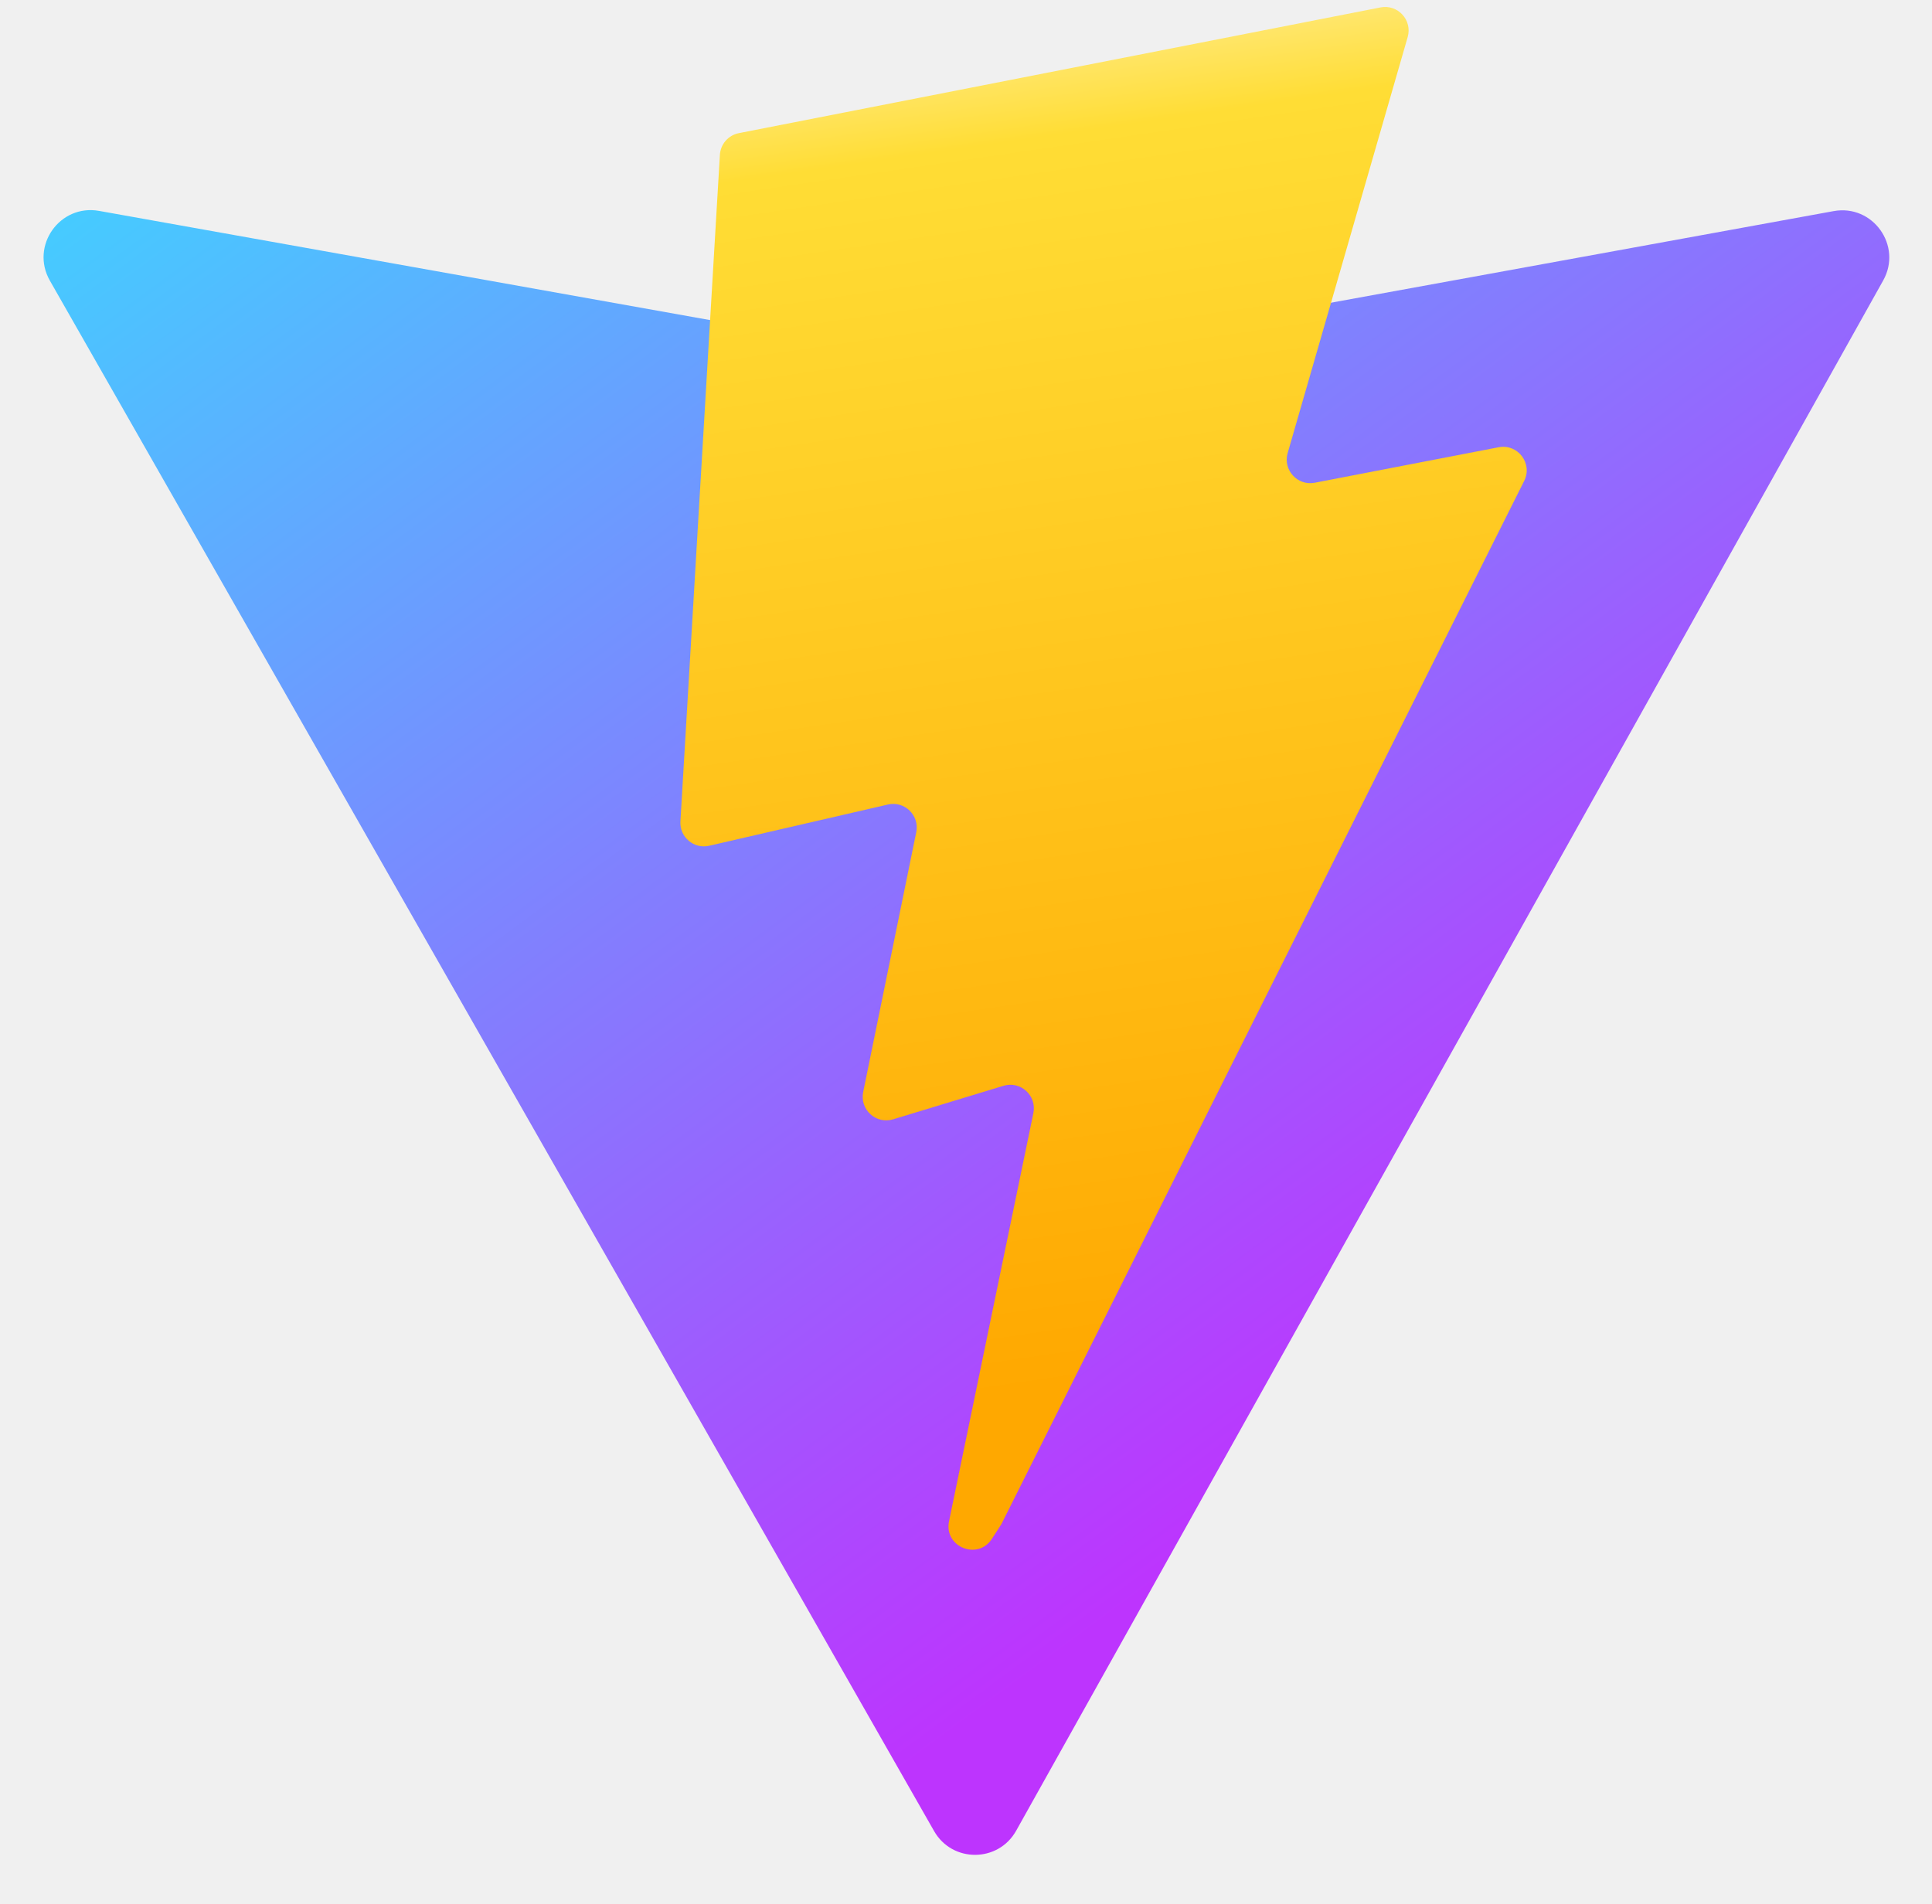
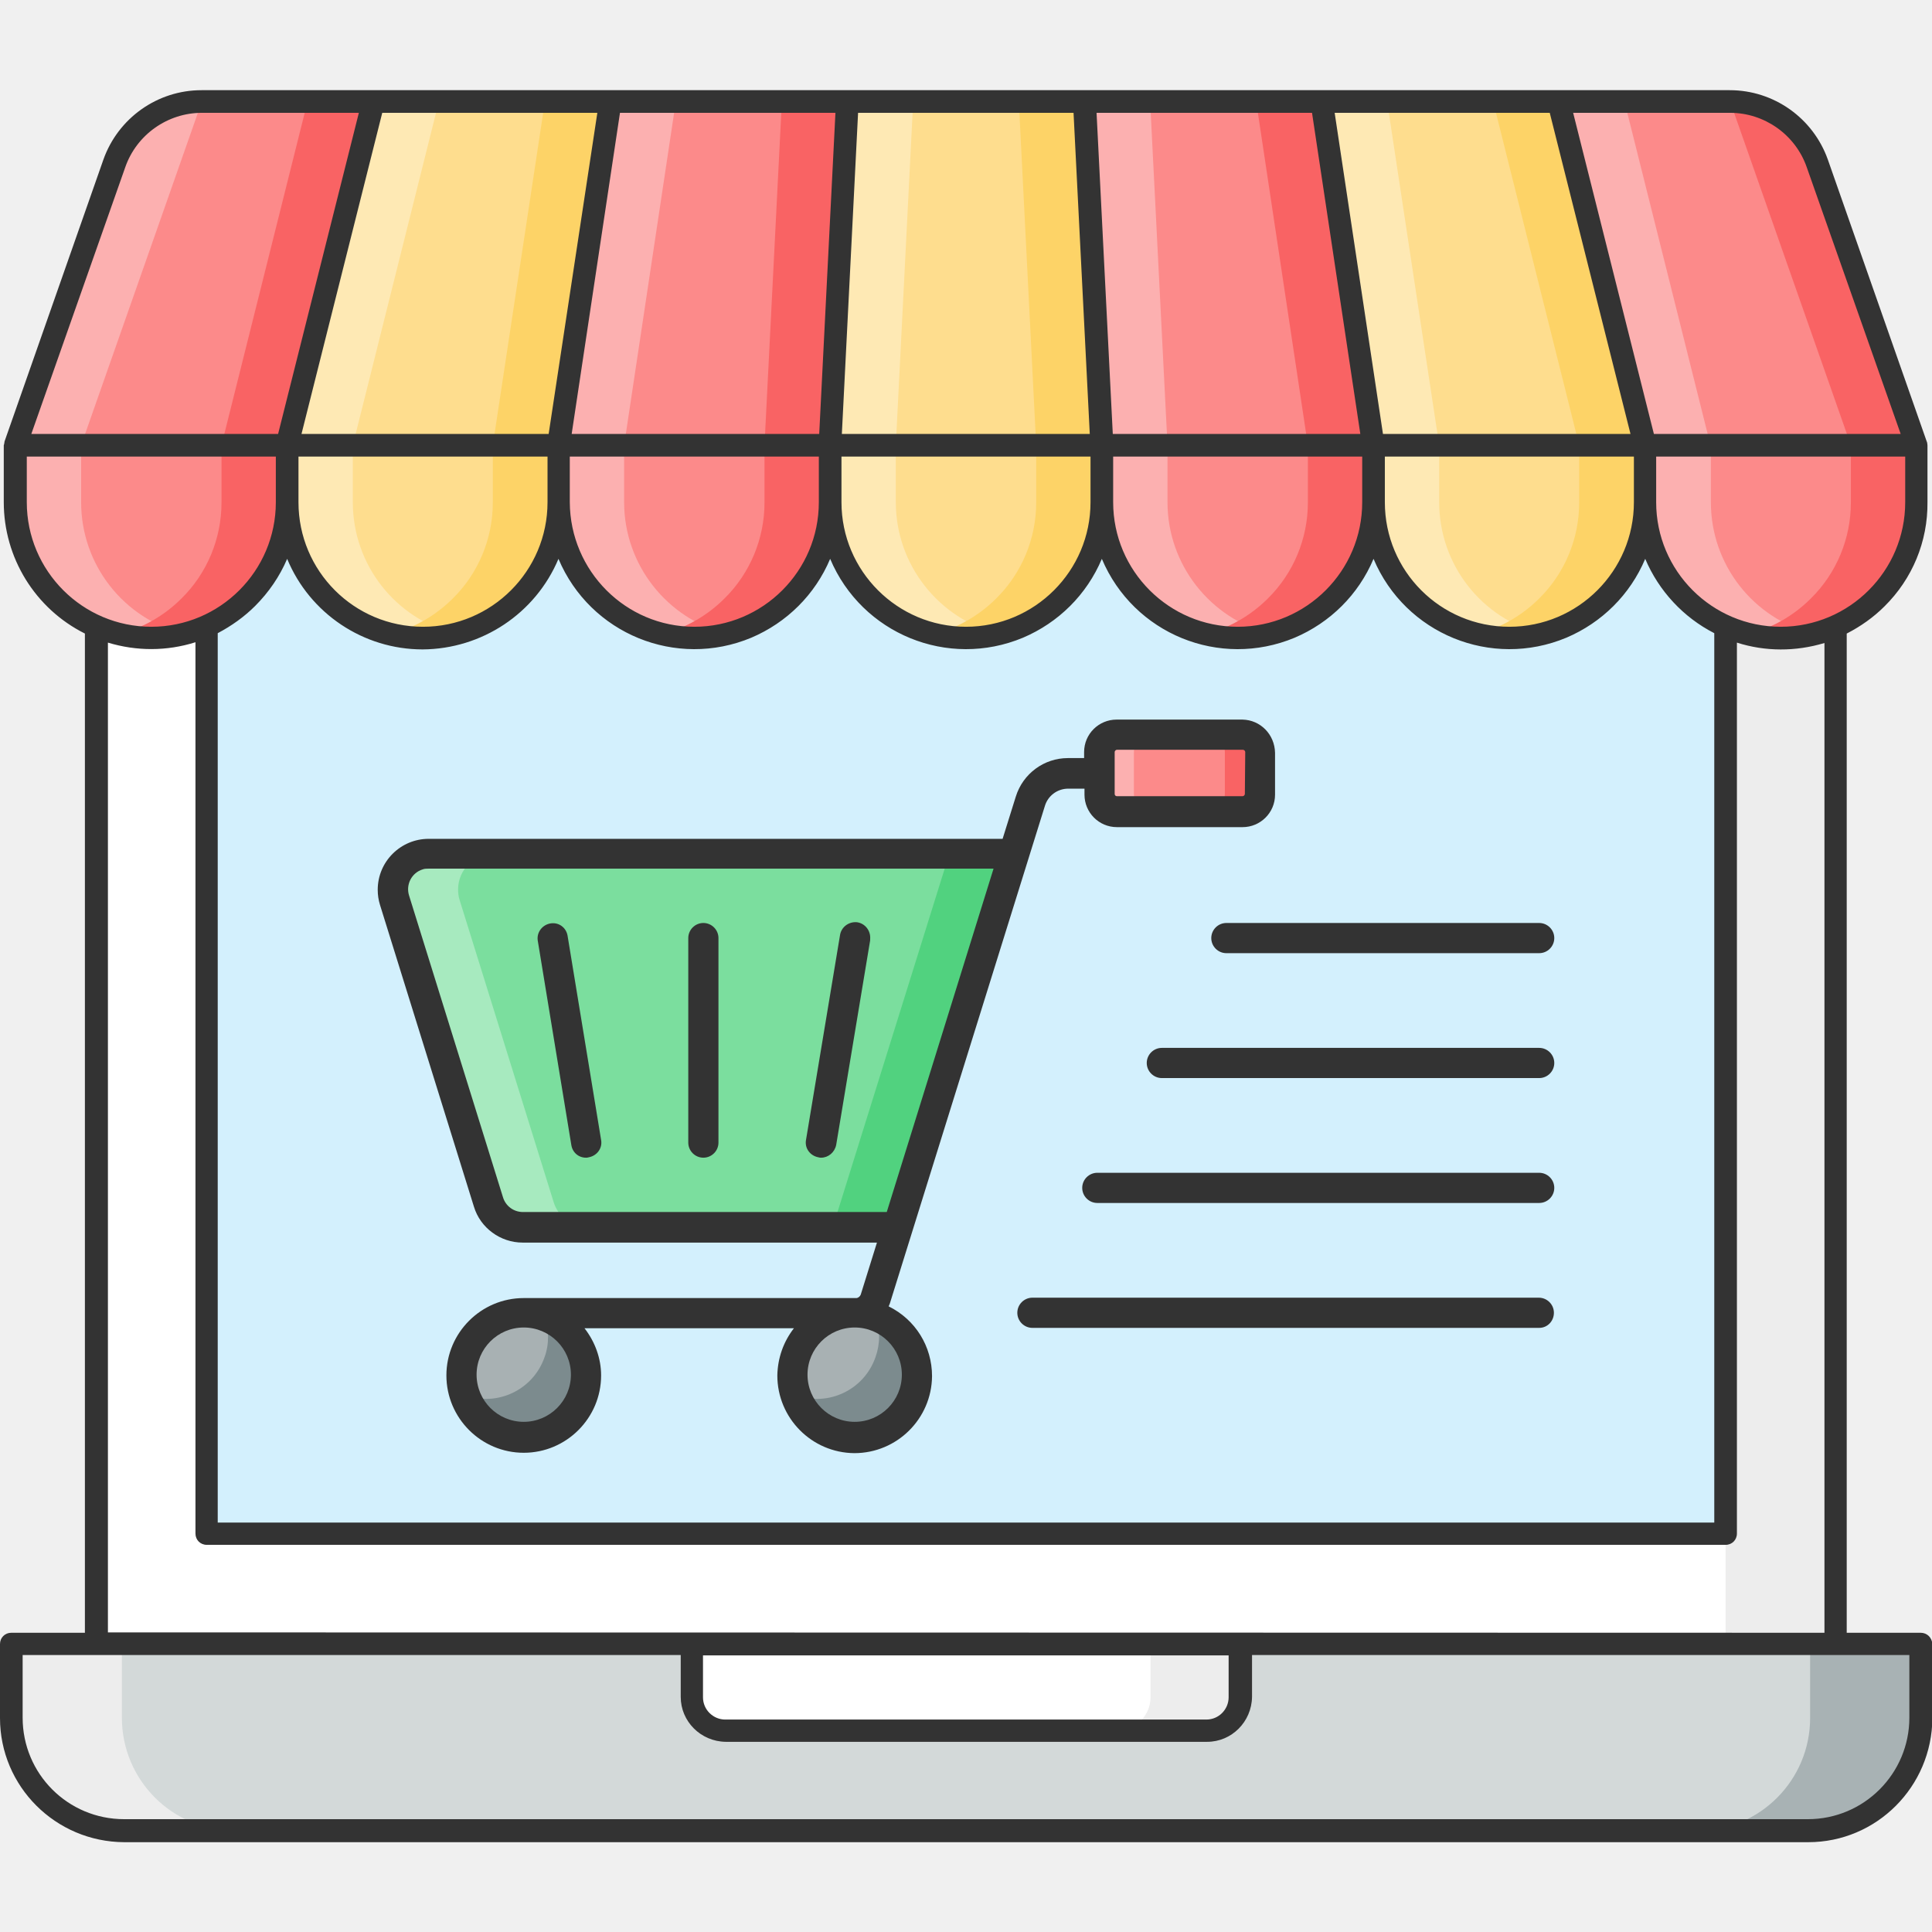
- <svg xmlns="http://www.w3.org/2000/svg" width="410" height="404" viewBox="0 0 410 404" fill="none">
-   <path d="M399.641 59.525L215.643 388.545C211.844 395.338 202.084 395.378 198.228 388.618L10.582 59.556C6.381 52.19 12.68 43.267 21.028 44.759L205.223 77.682C206.398 77.892 207.601 77.89 208.776 77.676L389.119 44.806C397.439 43.289 403.768 52.143 399.641 59.525Z" fill="url(#paint0_linear)" />
-   <path d="M292.965 1.574L156.801 28.255C154.563 28.694 152.906 30.59 152.771 32.866L144.395 174.33C144.198 177.662 147.258 180.248 150.51 179.498L188.42 170.749C191.967 169.931 195.172 173.055 194.443 176.622L183.18 231.775C182.422 235.487 185.907 238.661 189.532 237.56L212.947 230.446C216.577 229.344 220.065 232.527 219.297 236.242L201.398 322.875C200.278 328.294 207.486 331.249 210.492 326.603L212.5 323.5L323.454 102.072C325.312 98.365 322.108 94.137 318.036 94.923L279.014 102.454C275.347 103.161 272.227 99.746 273.262 96.158L298.731 7.867C299.767 4.273 296.636 0.855 292.965 1.574Z" fill="url(#paint1_linear)" />
-   <defs>
-     <linearGradient id="paint0_linear" x1="6" y1="33" x2="235" y2="344" gradientUnits="userSpaceOnUse">
-       <stop stop-color="#41D1FF" />
-       <stop offset="1" stop-color="#BD34FE" />
-     </linearGradient>
-     <linearGradient id="paint1_linear" x1="194.651" y1="8.818" x2="236.076" y2="292.989" gradientUnits="userSpaceOnUse">
-       <stop stop-color="#FFEA83" />
-       <stop offset="0.083" stop-color="#FFDD35" />
-       <stop offset="1" stop-color="#FFA800" />
-     </linearGradient>
-   </defs>
+ <svg xmlns="http://www.w3.org/2000/svg" id="_10_Ecommerce" style="enable-background:new 0 0 512 512;" version="1.1" viewBox="0 0 512 512" xml:space="preserve">
+   <style type="text/css">
+ 	.st0{fill:#FFFFFF;}
+ 	.st1{fill:#EDEDED;}
+ 	.st2{fill:#D3F0FD;}
+ 	.st3{fill:#FC8A8A;}
+ 	.st4{fill:#F96364;}
+ 	.st5{fill:#FCB0B0;}
+ 	.st6{fill:#A8B1B3;}
+ 	.st7{fill:#7C8B8E;}
+ 	.st8{fill:#7BDE9E;}
+ 	.st9{fill:#51D27F;}
+ 	.st10{fill:#A7EABF;}
+ 	.st11{fill:#333333;}
+ 	.st12{fill:#D3D9D9;}
+ 	.st13{fill:#A8B2B4;}
+ 	.st14{fill:#FEDD8E;}
+ 	.st15{fill:#FEE9B4;}
+ 	.st16{fill:#FDD367;}
+ </style>
+   <path class="st0" d="M486.4,83v352.6H25.6V83c0-16.2,13.1-29.3,29.3-29.3h402.3C473.3,53.8,486.4,66.9,486.4,83z" />
+   <path class="st1" d="M486.5,83.1v352.6h-29.2V83.1c0-16.2-13.1-29.3-29.3-29.3h29.2C473.4,53.8,486.5,66.9,486.5,83.1z" />
+   <path class="st2" d="M54.7,406.5V83c0-4.5,3.6-8.1,8.1-8.1h386.3c4.5,0,8.1,3.6,8.1,8.1v323.4H54.7z" />
+   <path class="st3" d="M333.8,199.3v11.1c0,2.5-2,4.6-4.6,4.6h-33.3c-2.5,0-4.6-2-4.6-4.6c0,0,0,0,0,0v-11.1c0-2.5,2-4.6,4.6-4.6h33.4  C331.8,194.8,333.8,196.8,333.8,199.3z" />
+   <path class="st4" d="M333.8,199.3v11.1c0,2.5-2,4.6-4.6,4.6h-9.2c2.5,0,4.6-2,4.6-4.6v-11.1c0-2.5-2-4.6-4.6-4.6h9.2  C331.8,194.8,333.8,196.8,333.8,199.3z" />
+   <path class="st5" d="M305.1,215h-9.2c-2.5,0-4.6-2-4.6-4.5c0,0,0,0,0,0v-11.1c0-2.5,2-4.6,4.6-4.6c0,0,0,0,0,0h9.2  c-2.5,0-4.6,2-4.6,4.6c0,0,0,0,0,0v11.1C300.6,212.9,302.6,215,305.1,215C305.1,215,305.1,215,305.1,215z" />
+   <path class="st6" d="M155.3,364.3c0,9.1-7.4,16.5-16.5,16.5s-16.5-7.4-16.5-16.5c0-9.1,7.4-16.5,16.5-16.5  C147.9,347.9,155.3,355.3,155.3,364.3z" />
+   <path class="st6" d="M243,364.3c0,9.1-7.4,16.5-16.5,16.5s-16.5-7.4-16.5-16.5c0-9.1,7.4-16.5,16.5-16.5c0,0,0,0,0,0  C235.6,347.9,243,355.3,243,364.3z" />
+   <path class="st7" d="M155.3,364.3c0,9.1-7.4,16.5-16.5,16.5c-7,0-13.2-4.4-15.5-11c8.6,3,18-1.5,21-10.1c1.3-3.5,1.2-7.4,0-11  C150.9,351.2,155.3,357.4,155.3,364.3z" />
+   <path class="st7" d="M243,364.3c0,9.1-7.4,16.5-16.5,16.5c-7,0-13.2-4.4-15.5-11c8.6,3,18-1.5,21-10.1c1.3-3.6,1.3-7.4,0-11  C238.6,351.2,243,357.4,243,364.3z" />
+   <path class="st8" d="M268.7,226.2l-30.8,99h-99.4c-4.1,0-7.8-2.7-9-6.7l-24.9-80c-1.5-5,1.3-10.3,6.3-11.9c0.9-0.3,1.8-0.4,2.8-0.4  L268.7,226.2z" />
+   <polygon class="st9" points="268.7,226.2 237.9,325.2 220.7,325.2 251.6,226.2 " />
+   <path class="st10" d="M155.7,325.2h-17.1c-4.1,0-7.8-2.7-9-6.7l-24.9-80c-1.6-5,1.2-10.3,6.3-11.9c0.9-0.3,1.9-0.4,2.8-0.4h17.1  c-5.2,0-9.5,4.3-9.5,9.5c0,0.9,0.1,1.9,0.4,2.8l24.9,80C147.9,322.5,151.5,325.2,155.7,325.2z" />
+   <path class="st11" d="M329.3,190.7h-33.4c-4.7,0-8.6,3.8-8.6,8.6v1.6h-4.3c-6.3,0-11.9,4.1-13.8,10.2l-3.5,11.2H113.6  c-7.4,0-13.5,6-13.5,13.5c0,1.4,0.2,2.7,0.6,4l24.9,80c1.7,5.6,7,9.5,12.9,9.5h93.9l-4.3,13.8c-0.2,0.5-0.7,0.9-1.2,0.9h-88.1  c-11.3,0-20.5,9.2-20.5,20.5s9.2,20.5,20.5,20.5c11.3,0,20.5-9.2,20.5-20.5c0,0,0,0,0,0c0-4.5-1.6-8.9-4.4-12.5h55.5  c-2.8,3.6-4.3,7.9-4.4,12.5c0,11.3,9.1,20.5,20.4,20.6c11.3,0,20.5-9.1,20.6-20.4c0-7.9-4.4-15-11.5-18.5c0.1-0.2,0.2-0.5,0.3-0.7  l41.1-131.9c0.8-2.7,3.3-4.6,6.2-4.6h4.3v1.6c0,4.7,3.8,8.6,8.6,8.6h33.3c4.7,0,8.6-3.8,8.6-8.6v-11.1  C337.8,194.6,334,190.8,329.3,190.7z M133.3,317.3l-24.9-80c-0.9-2.9,0.7-6,3.6-6.9c0.5-0.2,1.1-0.2,1.6-0.2h149.7l-28.3,91h-96.4  C136.1,321.2,134,319.6,133.3,317.3z M138.8,376.8c-6.9,0-12.5-5.6-12.5-12.5c0-6.9,5.6-12.5,12.5-12.5c6.9,0,12.5,5.6,12.5,12.5  c0,0,0,0,0,0C151.3,371.2,145.7,376.8,138.8,376.8z M226.5,376.8c-6.9,0-12.5-5.6-12.5-12.5s5.6-12.5,12.5-12.5  c6.9,0,12.5,5.6,12.5,12.5l0,0C239,371.2,233.4,376.8,226.5,376.8L226.5,376.8z M329.9,210.4c0,0.3-0.3,0.6-0.6,0.6h-33.3  c-0.3,0-0.6-0.2-0.6-0.6v-11.1c0-0.3,0.3-0.6,0.6-0.6h33.4c0.3,0,0.6,0.3,0.6,0.6L329.9,210.4z" />
+   <path class="st11" d="M186.4,306.8c-2.2,0-4-1.8-4-4v-54.2c0-2.2,1.8-4,4-4s4,1.8,4,4v54.2C190.4,305,188.6,306.8,186.4,306.8z" />
+   <path class="st11" d="M217.6,306.8c-0.2,0-0.4,0-0.7-0.1c-2.2-0.4-3.7-2.4-3.3-4.6c0,0,0,0,0,0l9-54.2c0.3-2.2,2.3-3.7,4.5-3.5  c2.2,0.3,3.7,2.3,3.5,4.5c0,0.1,0,0.2,0,0.3l-9,54.2C221.2,305.4,219.5,306.8,217.6,306.8z" />
+   <path class="st11" d="M155.3,306.8c-2,0-3.6-1.4-3.9-3.4l-8.9-54.2c-0.3-2.2,1.3-4.2,3.5-4.5c2.1-0.3,4,1.1,4.4,3.2l8.9,54.2  c0.4,2.2-1.1,4.2-3.3,4.6c0,0,0,0,0,0C155.7,306.8,155.5,306.8,155.3,306.8z" />
+   <path class="st11" d="M407.9,252.6H325c-2.2,0-4-1.8-4-4s1.8-4,4-4h82.9c2.2,0,4,1.8,4,4S410.1,252.6,407.9,252.6z" />
+   <path class="st11" d="M407.9,285.7h-100c-2.2,0-4-1.8-4-4s1.8-4,4-4h100c2.2,0,4,1.8,4,4S410.1,285.7,407.9,285.7z" />
+   <path class="st11" d="M407.9,318.8H290.8c-2.2,0-4-1.8-4-4s1.8-4,4-4h117.1c2.2,0,4,1.8,4,4S410.1,318.8,407.9,318.8z" />
+   <path class="st11" d="M407.9,351.9H273.6c-2.2,0-4-1.8-4-4s1.8-4,4-4h134.2c2.2,0,4,1.8,4,4S410.1,351.9,407.9,351.9z" />
+   <path class="st12" d="M509,435.7v19.6c0,16.5-13.4,29.9-29.9,29.9H32.9C16.4,485.1,3,471.7,3,455.2v-19.6H509z" />
+   <path class="st1" d="M62.1,485.1H32.9C16.4,485.1,3,471.7,3,455.2v-19.6h29.3v19.6C32.3,471.7,45.6,485.1,62.1,485.1z" />
+   <path class="st13" d="M509,435.7v19.6c0,16.5-13.4,29.9-29.9,29.9h-29.3c16.5,0,29.9-13.4,29.9-29.9v-19.6H509z" />
+   <path class="st0" d="M328.6,435.7v14.1c0,4.9-4,8.9-8.9,8.9H192.2c-4.9,0-8.9-4-8.9-8.9v-14.1H328.6z" />
+   <path class="st1" d="M328.7,435.7v14.1c0,4.9-4,8.8-8.9,8.8h-23.7c4.9,0,8.8-4,8.8-8.8v-14.1H328.7z" />
+   <path class="st14" d="M76.1,118h72v15.1c0,19.9-16.1,36-36,36s-36-16.1-36-36c0,0,0,0,0,0V118z" />
+   <path class="st14" d="M435.9,118v15.1c0.1,19.9-15.9,36.1-35.8,36.2c-19.9,0.1-36.1-15.9-36.2-35.8c0-0.1,0-0.3,0-0.4V118H435.9z" />
+   <path class="st14" d="M220,118h72v15.1c0,19.9-16.1,36-36,36c-19.9,0-36-16.1-36-36V118z" />
+   <path class="st3" d="M4.1,118h72v15.1c0,19.9-16.1,36-36,36s-36-16.1-36-36c0,0,0,0,0,0L4.1,118z" />
+   <path class="st3" d="M292,118h72v15.1c0,19.9-16.1,36-36,36c-19.9,0-36-16.1-36-36V118z" />
+   <path class="st3" d="M148,118h72v15.1c0,19.9-16.1,36-36,36s-36-16.1-36-36c0,0,0,0,0,0V118z" />
+   <path class="st3" d="M507.9,118v15.1c0,19.9-16.1,36-36,36c-19.9,0-36-16.1-36-36c0,0,0,0,0,0V118H507.9z" />
+   <path class="st3" d="M98.9,26.9L76.1,118h-72l26.3-74.7c3.5-9.8,12.7-16.4,23.2-16.4H98.9z" />
+   <polygon class="st14" points="161.8,26.9 148,118 76.1,118 98.9,26.9 " />
+   <polygon class="st3" points="224.6,26.9 220,118 148,118 161.8,26.9 " />
+   <polygon class="st14" points="287.4,26.9 292,118 220,118 224.6,26.9 " />
+   <polygon class="st3" points="350.2,26.9 364,118 292,118 287.4,26.9 " />
+   <polygon class="st14" points="413.1,26.9 435.9,118 364,118 350.2,26.9 " />
+   <path class="st3" d="M481.7,43.3l26.3,74.7h-72l-22.9-91.1h45.4C468.9,26.9,478.2,33.5,481.7,43.3z" />
+   <path class="st15" d="M120.8,168c-2.9,0.7-5.8,1-8.7,1c-19.9,0-36-16.1-36-36V118h17.4v15.1C93.5,149.6,104.7,164,120.8,168z" />
+   <path class="st15" d="M408.7,168c-2.9,0.7-5.8,1-8.7,1c-19.9,0-36-16.1-36-36V118h17.4v15.1C381.4,149.6,392.6,164,408.7,168z" />
+   <path class="st15" d="M264.7,168c-2.9,0.7-5.8,1-8.7,1c-19.9,0-36-16.1-36-36V118h17.4v15.1C237.4,149.6,248.7,164,264.7,168z" />
+   <path class="st5" d="M48.8,168c-2.9,0.7-5.8,1-8.7,1c-19.9,0-36-16.1-36-36V118h17.4v15.1C21.5,149.6,32.7,164,48.8,168z" />
+   <path class="st5" d="M336.7,168c-2.9,0.7-5.8,1-8.7,1c-19.9,0-36-16.1-36-36V118h17.4v15.1C309.4,149.6,320.7,164,336.7,168z" />
+   <path class="st5" d="M192.7,168c-2.9,0.7-5.8,1-8.7,1c-19.9,0-36-16.1-36-36V118h17.4v15.1C165.4,149.6,176.7,164,192.7,168z" />
+   <path class="st5" d="M480.7,168c-2.9,0.7-5.8,1-8.7,1c-19.9,0-36-16.1-36-36V118h17.4v15.1C453.4,149.6,464.6,164,480.7,168z" />
+   <path class="st5" d="M53.5,26.9l-32,91.1H4.1l26.3-74.7C33.8,33.5,43.1,26.9,53.5,26.9z" />
+   <polygon class="st15" points="116.3,26.9 93.5,118 93.5,118 76.1,118 76.1,118 98.9,26.9 " />
+   <polygon class="st5" points="179.1,26.9 165.4,118 148,118 161.8,26.9 " />
+   <polygon class="st15" points="242,26.9 237.4,118 220,118 224.6,26.9 " />
+   <polygon class="st5" points="309.4,118 292,118 287.4,26.9 304.8,26.9 " />
+   <polygon class="st15" points="381.4,118 364,118 350.3,26.9 367.6,26.9 " />
+   <polygon class="st5" points="453.3,118 435.9,118 413.1,26.9 430.5,26.9 " />
+   <path class="st16" d="M148,118v15.1c0,19.9-16.1,36-36,36c-2.9,0-5.8-0.3-8.7-1c6.3-1.6,12.1-4.9,16.7-9.5  c6.8-6.7,10.6-15.9,10.6-25.4V118H148z" />
+   <path class="st16" d="M435.9,118v15.1c0,19.9-16.1,36-36,36c-2.9,0-5.8-0.3-8.7-1c6.3-1.6,12.1-4.9,16.7-9.5  c6.8-6.7,10.6-15.9,10.6-25.4V118H435.9z" />
+   <path class="st16" d="M292,118v15.1c0,19.9-16.1,36-36,36c-2.9,0-5.8-0.3-8.7-1c6.3-1.6,12.1-4.9,16.7-9.5  c6.8-6.7,10.6-15.9,10.6-25.4V118H292z" />
+   <path class="st4" d="M76.1,118v15.1c0,19.9-16.1,36-36,36c-2.9,0-5.8-0.3-8.7-1c6.3-1.6,12.1-4.9,16.7-9.5  c6.8-6.7,10.6-15.9,10.6-25.4V118H76.1z" />
+   <path class="st4" d="M364,118v15.1c0,19.9-16.1,36-36,36c-2.9,0-5.8-0.3-8.7-1c6.3-1.6,12.1-4.9,16.7-9.5  c6.8-6.7,10.6-15.9,10.6-25.4V118H364z" />
+   <path class="st4" d="M220,118v15.1c0,19.9-16.1,36-36,36c-2.9,0-5.8-0.3-8.7-1c6.3-1.6,12.1-4.9,16.7-9.5  c6.8-6.7,10.6-15.9,10.6-25.4V118H220z" />
+   <path class="st4" d="M507.9,118v15.1c0,19.9-16.1,36-36,36c-2.9,0-5.8-0.3-8.7-1c6.3-1.6,12.1-4.9,16.7-9.5  c6.8-6.7,10.6-15.9,10.6-25.4V118H507.9z" />
+   <polygon class="st4" points="98.9,26.9 76.1,118 58.7,118 81.5,26.9 " />
+   <polygon class="st16" points="161.8,26.9 148,118 148,118 130.6,118 130.6,118 144.4,26.9 " />
+   <polygon class="st4" points="224.6,26.9 220,118 202.6,118 207.2,26.9 " />
+   <polygon class="st16" points="292,118 274.6,118 270,26.9 287.4,26.9 " />
+   <polygon class="st4" points="364,118 346.6,118 332.9,26.9 350.2,26.9 " />
+   <polygon class="st16" points="435.9,118 418.5,118 395.7,26.9 413.1,26.9 " />
+   <path class="st4" d="M507.9,118h-17.4l-32-91.1l0,0c10.4,0,19.7,6.6,23.2,16.4L507.9,118z" />
+   <path class="st11" d="M509,432.7h-19.6V167.9c3.7-1.9,7.1-4.3,10-7.2c7.4-7.3,11.5-17.2,11.4-27.6V118c0-0.2-0.1-0.9-0.2-1  l-26.2-74.7c-3.9-11-14.3-18.4-26-18.4h-405c-11.7,0-22.1,7.4-26,18.4L1.2,117c0,0.1-0.1,0.8-0.2,1v15.1c0,14.7,8.3,28.2,21.5,34.8  v264.8H3c-1.7,0-3,1.3-3,3v19.6c0,18.1,14.7,32.8,32.9,32.9h446.3c18.1,0,32.8-14.7,32.9-32.9v-19.6C512,434,510.7,432.7,509,432.7z   M504.9,133.1c0,18.2-14.8,33-33,33c-18.2,0-33-14.8-33-33V121h66L504.9,133.1z M28.6,432.6V170.3c7.6,2.3,15.6,2.3,23.2-0.1v236.2  c0,1.7,1.3,3,3,3h402.5c1.7,0,3-1.3,3-3V170.3c7.5,2.4,15.6,2.4,23.2,0.1v262.3L28.6,432.6z M325.6,438.7v11.1  c0,3.2-2.6,5.9-5.9,5.9H192.2c-3.2,0-5.9-2.6-5.9-5.9v-11.1L325.6,438.7z M112,172.1c15.7-0.1,29.9-9.5,36-24  c8.4,19.9,31.2,29.2,51.1,20.9c9.4-4,16.9-11.4,20.9-20.9c8.4,19.9,31.2,29.2,51.1,20.9c9.4-4,16.9-11.4,20.9-20.9  c8.4,19.9,31.2,29.2,51.1,20.9c9.4-4,16.9-11.4,20.9-20.9c8.4,19.9,31.2,29.2,51.1,20.9c9.4-4,16.9-11.4,20.9-20.9  c3.6,8.5,10.1,15.5,18.3,19.7v235.7H57.7V167.8c3.6-1.9,7-4.3,9.9-7.2c3.6-3.6,6.5-7.8,8.5-12.5C82.1,162.6,96.3,172.1,112,172.1  L112,172.1z M79.1,133.1V121h66v12.1c0,18.2-14.8,33-33,33C93.8,166.1,79.1,151.3,79.1,133.1L79.1,133.1z M151,133.1V121h66v12.1  c0,18.2-14.8,33-33,33C165.8,166.1,151.1,151.3,151,133.1L151,133.1z M295,133.1V121h66v12.1c0,18.2-14.8,33-33,33  C309.8,166.1,295,151.3,295,133.1L295,133.1z M367,133.1V121h66v12.1c0,18.2-14.8,33-33,33C381.7,166.1,367,151.3,367,133.1  L367,133.1z M458.5,29.9c9.1,0,17.3,5.8,20.3,14.4l24.9,70.7h-65.4l-21.4-85.1H458.5z M410.7,29.9l21.4,85.1h-65.6l-12.8-85.1H410.7  z M347.7,29.9l12.8,85.1h-65.6l-4.3-85.1H347.7z M227.4,29.9h57.1l4.3,85.1h-65.7L227.4,29.9z M223,121h66v12.1  c0,18.2-14.8,33-33,33c-18.2,0-33-14.8-33-33L223,121z M164.3,29.9h57.1l-4.3,85.1h-65.6L164.3,29.9z M101.3,29.9h57L145.4,115H79.9  L101.3,29.9z M33.2,44.3c3-8.6,11.2-14.4,20.3-14.4h41.6L73.7,115H8.3L33.2,44.3z M7.1,133.1V121h66v12.1c0,18.2-14.8,33-33,33  C21.9,166.1,7.1,151.3,7.1,133.1z M506,455.2c0,14.8-12,26.9-26.9,26.9H32.9C18,482.1,6,470.1,6,455.2v-16.6h174.4v11.1  c0,6.5,5.3,11.8,11.9,11.9h127.6c6.5,0,11.8-5.3,11.9-11.9v-11.1H506V455.2z" />
</svg>
